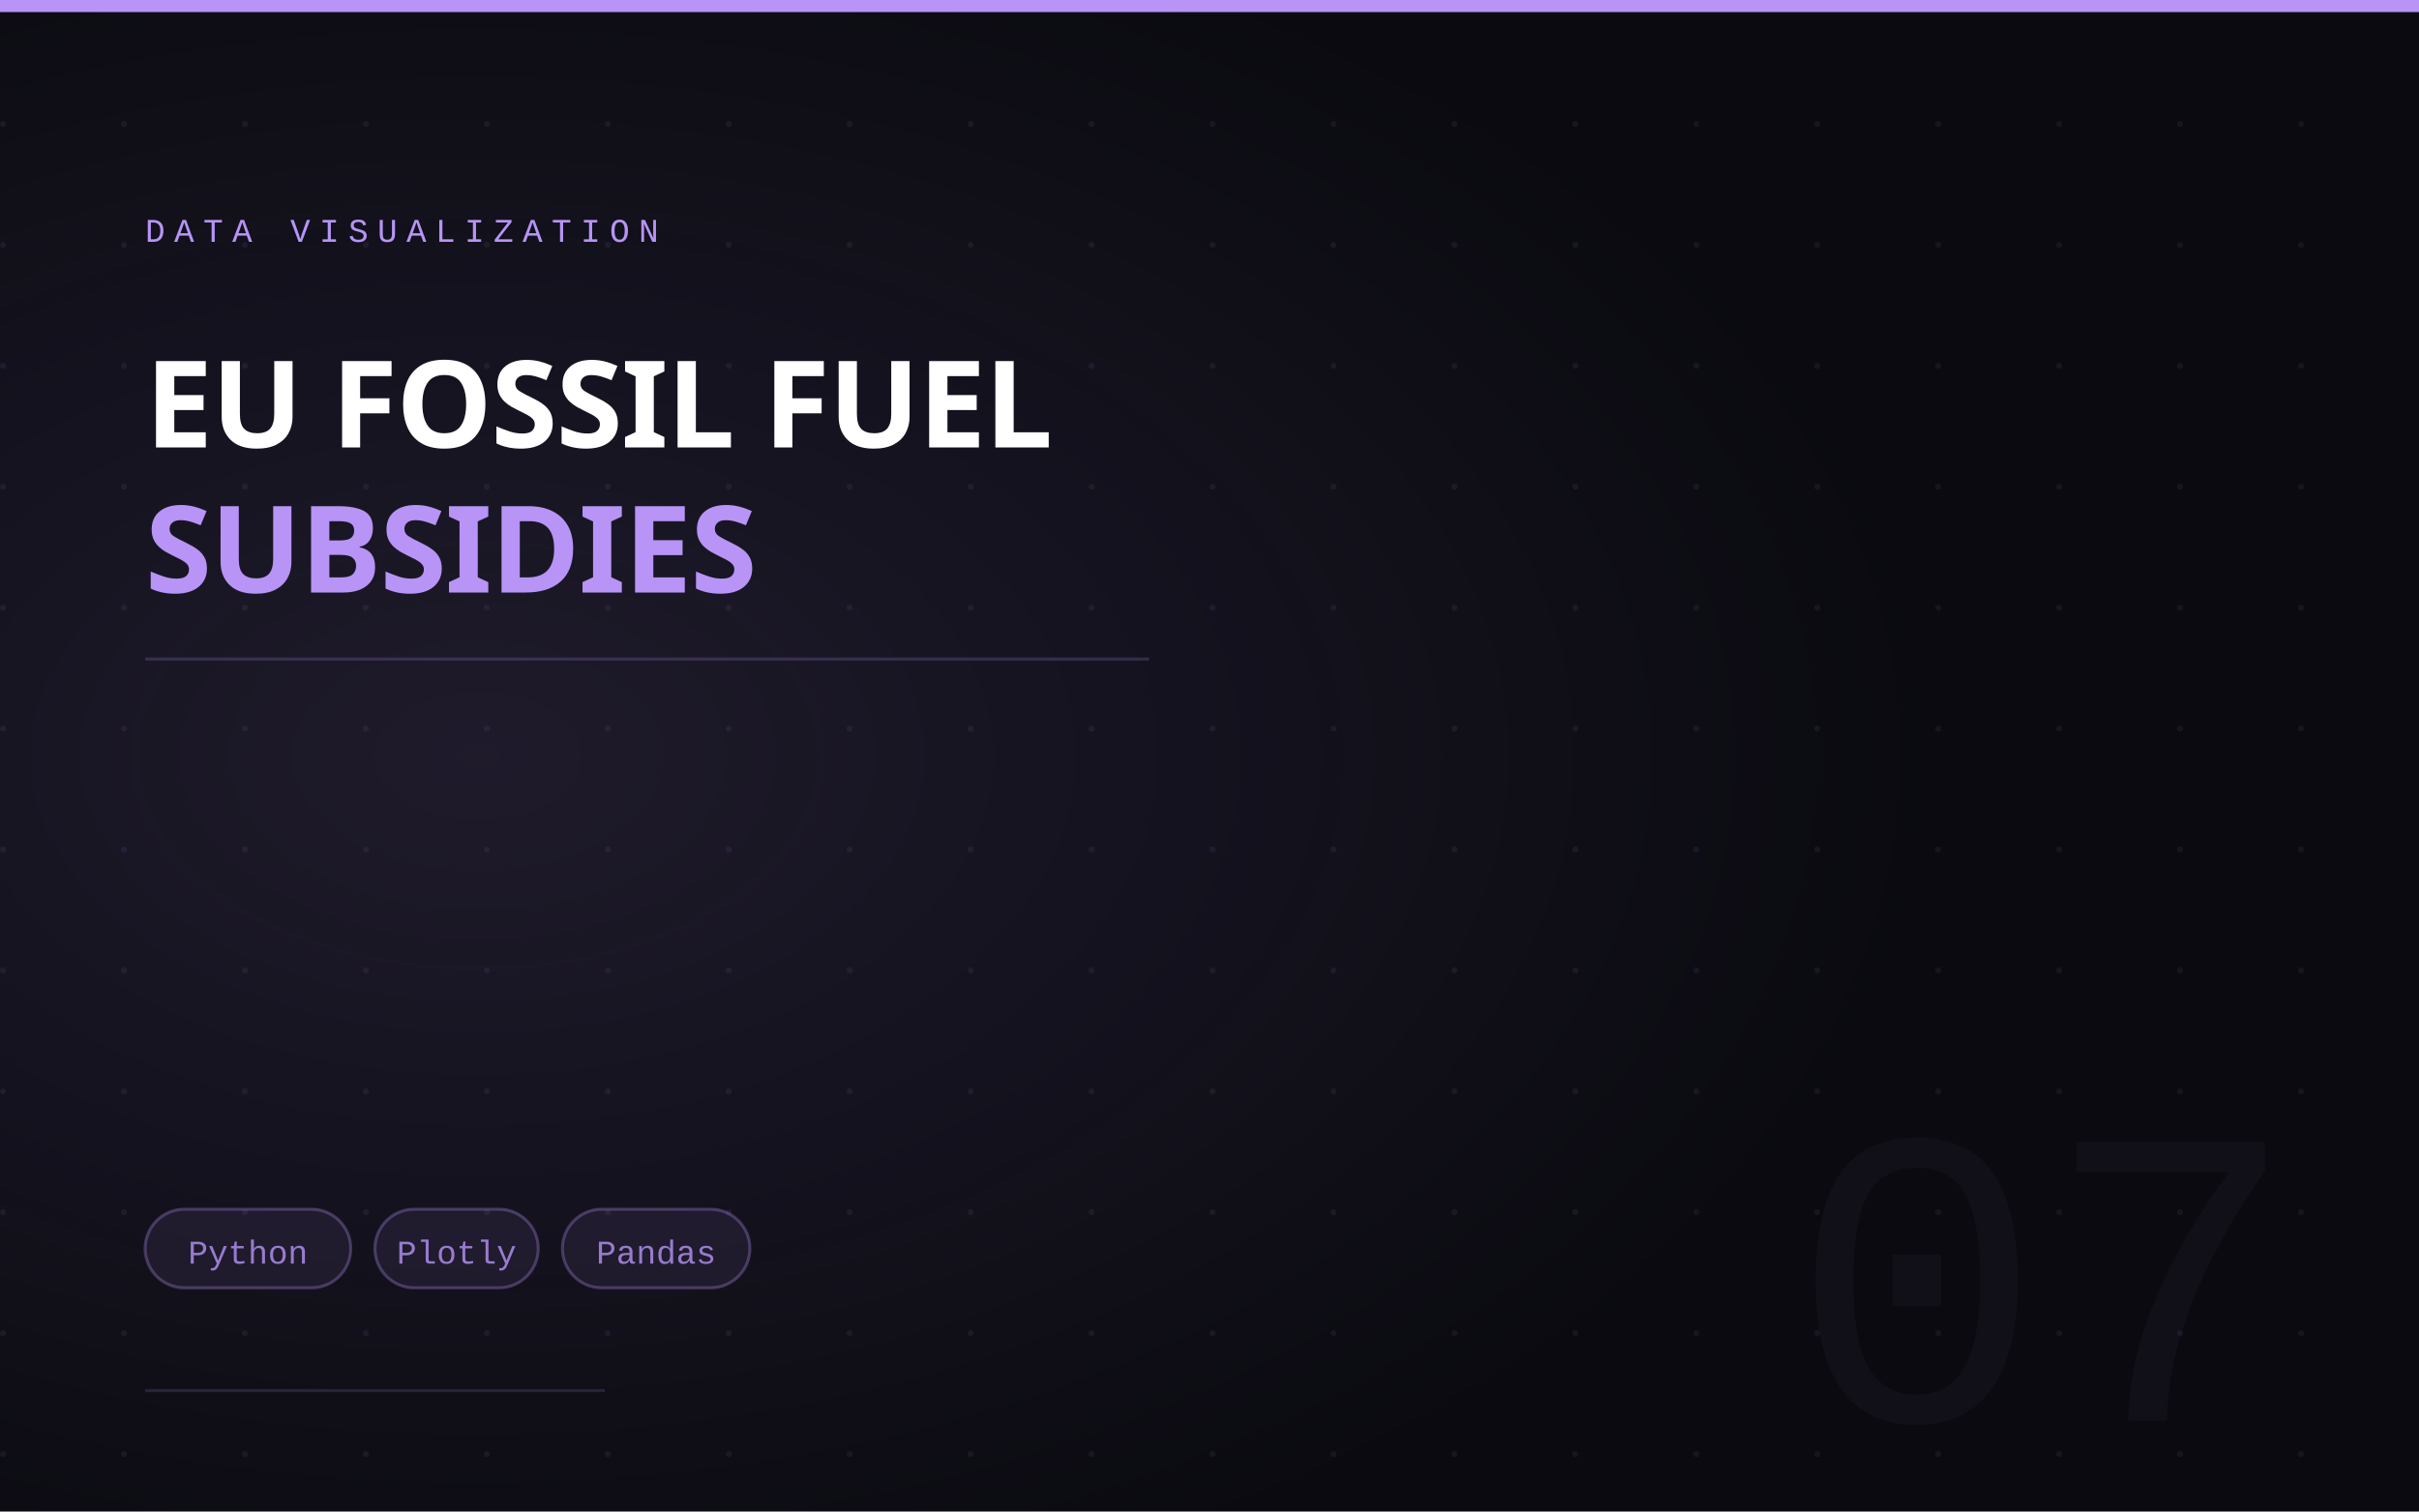
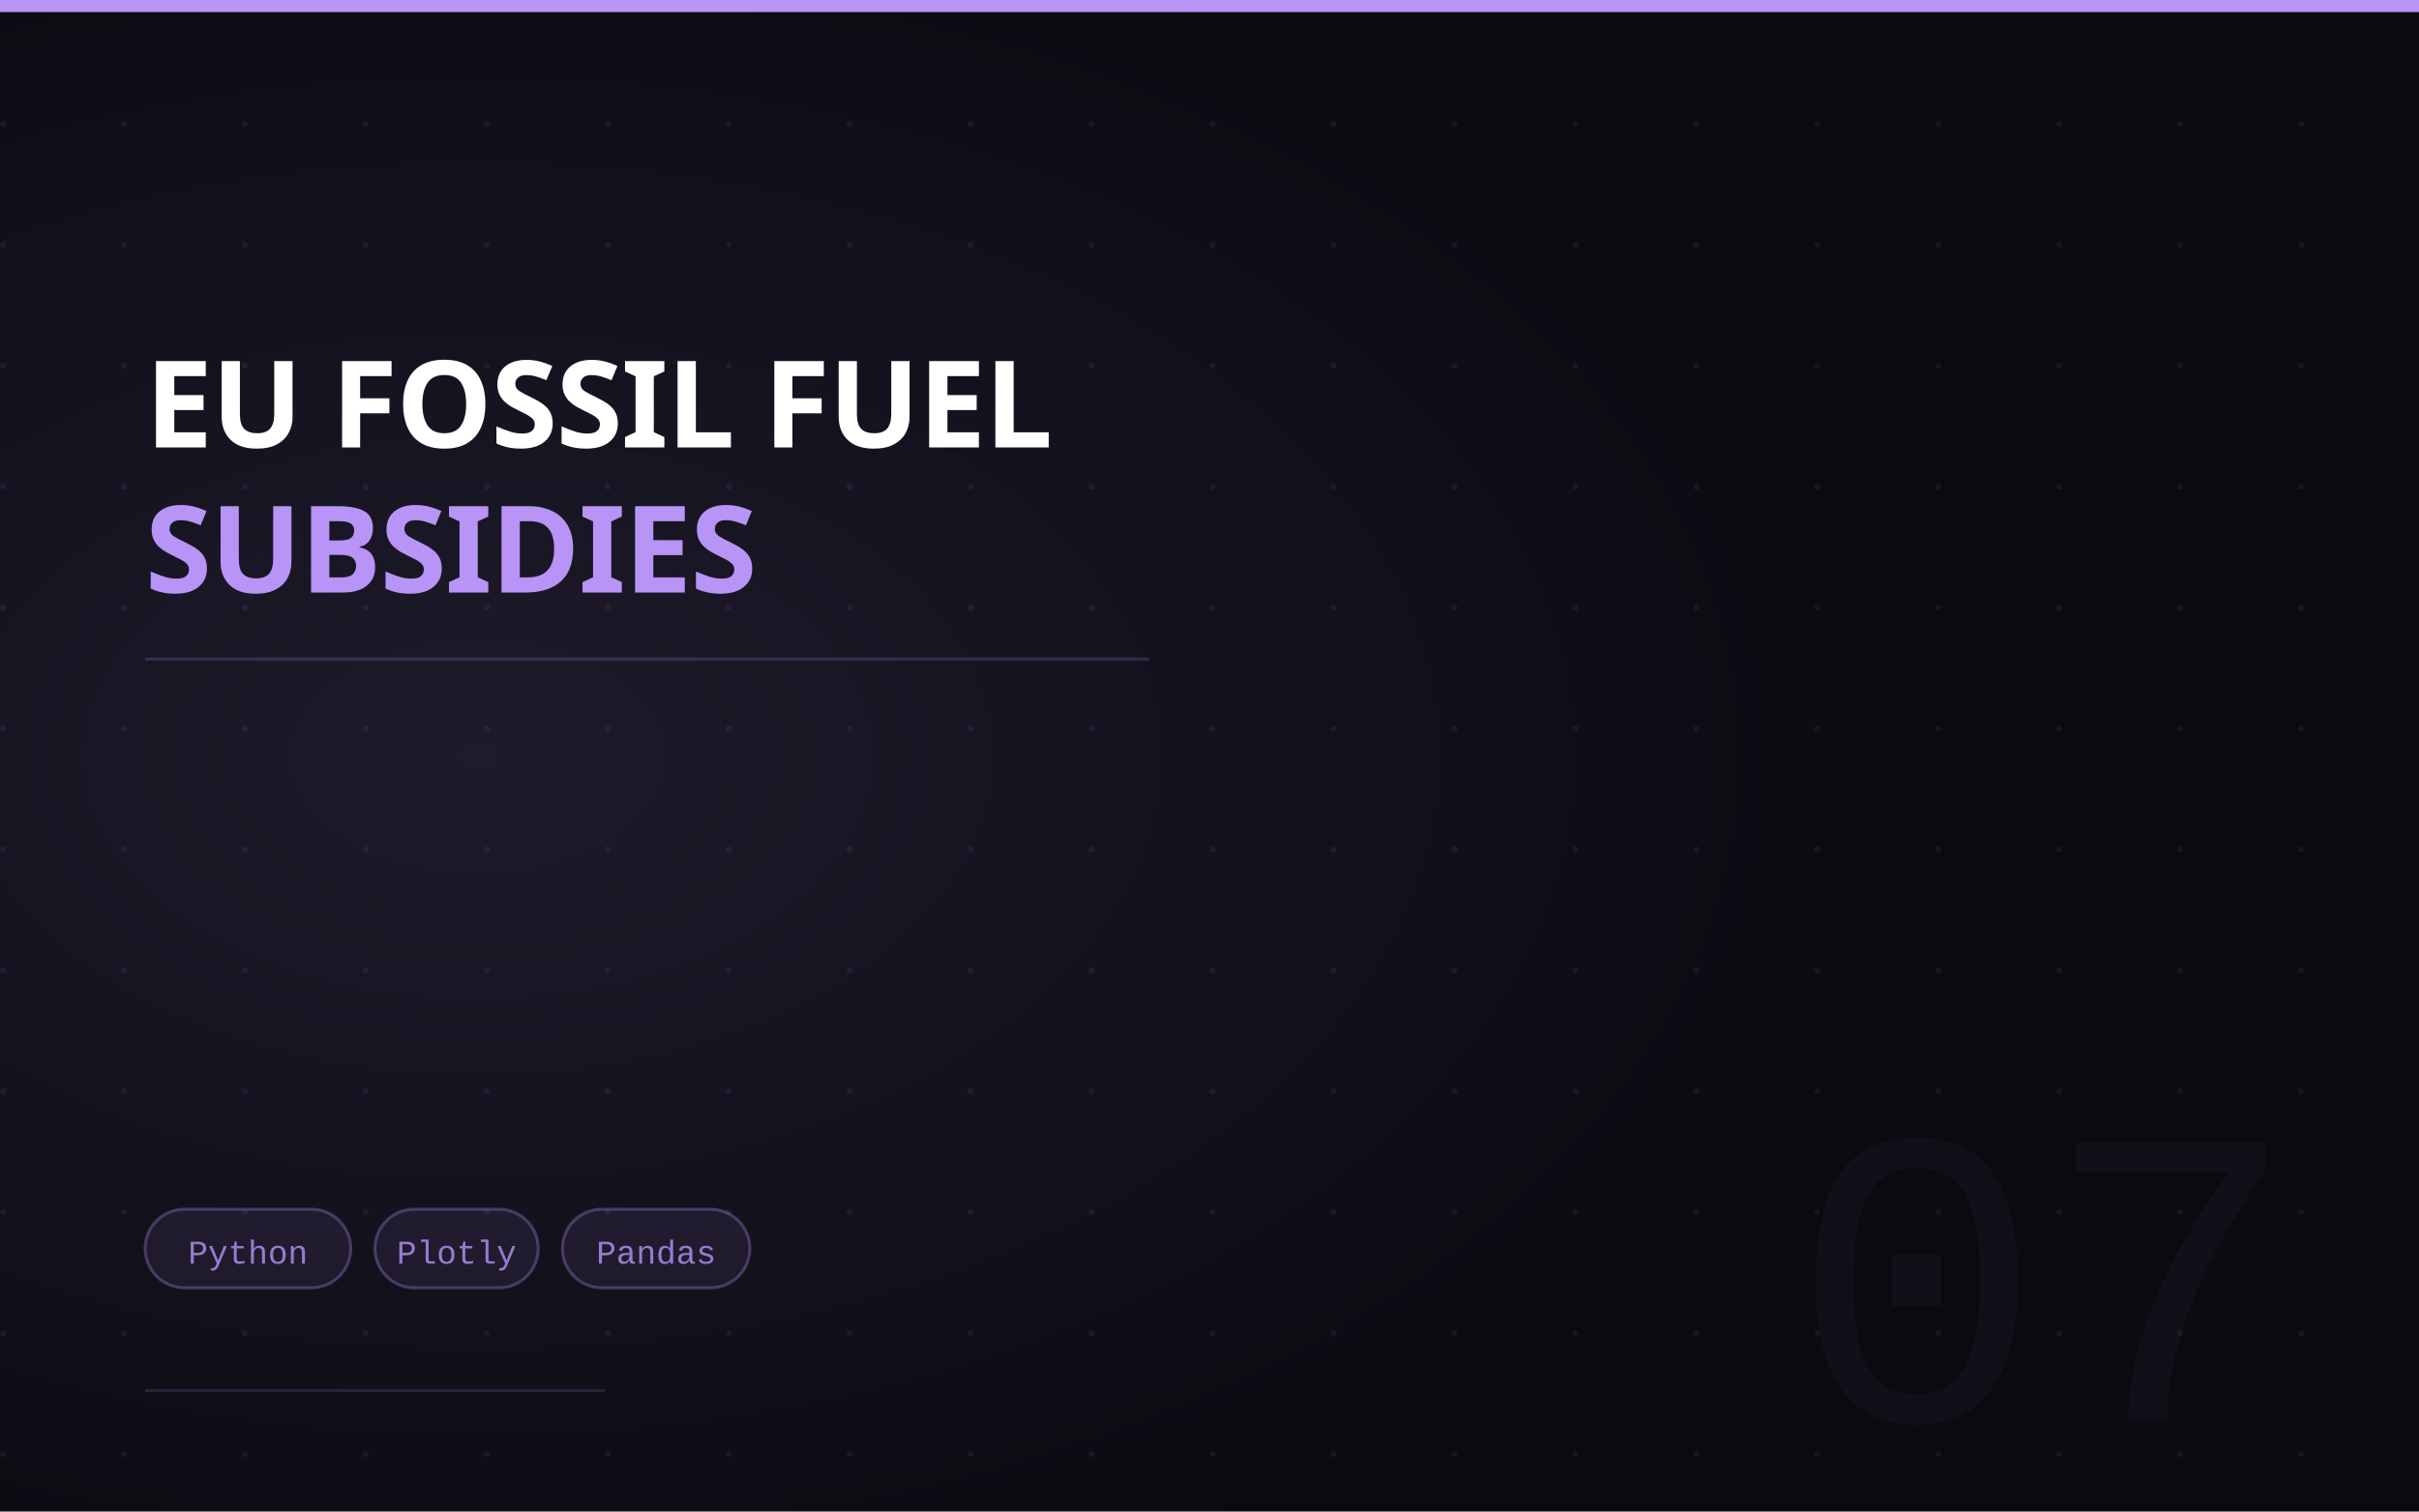
<svg xmlns="http://www.w3.org/2000/svg" viewBox="0 0 800 500" width="800" height="500">
  <defs>
    <radialGradient id="glow-07" cx="20%" cy="50%" r="60%">
      <stop offset="0%" stop-color="#B794F6" stop-opacity="0.12" />
      <stop offset="100%" stop-color="#B794F6" stop-opacity="0" />
    </radialGradient>
    <pattern id="grid-07" x="0" y="0" width="40" height="40" patternUnits="userSpaceOnUse">
      <rect x="0" y="0" width="2" height="2" rx="1" fill="#B794F6" opacity="0.08" />
    </pattern>
    <style>
      .title-07 { font-family: 'Exo 2', system-ui, sans-serif; font-weight: 900; }
      .mono-07  { font-family: 'Space Mono', 'Courier New', monospace; }
    </style>
  </defs>
  <rect width="800" height="500" fill="#0a0a10" />
  <rect width="800" height="500" fill="url(#glow-07)" />
  <rect width="800" height="500" fill="url(#grid-07)" />
  <rect y="0" width="800" height="4" fill="#B794F6" />
  <text x="760" y="470" class="mono-07" font-size="140" fill="#B794F6" opacity="0.04" text-anchor="end" dominant-baseline="auto">07</text>
-   <text x="48" y="80" class="mono-07" font-size="11" fill="#B794F6" letter-spacing="3">DATA VISUALIZATION</text>
  <text x="48" y="148" class="title-07" font-size="40" fill="#ffffff" font-weight="900" letter-spacing="-0.5">EU FOSSIL FUEL</text>
  <text x="48" y="196" class="title-07" font-size="40" fill="#B794F6" font-weight="900" letter-spacing="-0.5">SUBSIDIES</text>
  <line x1="48" y1="218" x2="380" y2="218" stroke="#B794F6" stroke-width="1" stroke-opacity="0.2" />
  <g class="mono-07" font-size="11">
    <rect x="48" y="400" width="68" height="26" rx="13" fill="#B794F6" fill-opacity="0.08" stroke="#B794F6" stroke-opacity="0.3" stroke-width="1" />
    <text x="82" y="418" fill="#B794F6" fill-opacity="0.8" text-anchor="middle">Python</text>
    <rect x="124" y="400" width="54" height="26" rx="13" fill="#B794F6" fill-opacity="0.08" stroke="#B794F6" stroke-opacity="0.3" stroke-width="1" />
    <text x="151" y="418" fill="#B794F6" fill-opacity="0.8" text-anchor="middle">Plotly</text>
    <rect x="186" y="400" width="62" height="26" rx="13" fill="#B794F6" fill-opacity="0.08" stroke="#B794F6" stroke-opacity="0.3" stroke-width="1" />
    <text x="217" y="418" fill="#B794F6" fill-opacity="0.8" text-anchor="middle">Pandas</text>
  </g>
  <line x1="48" y1="460" x2="200" y2="460" stroke="#B794F6" stroke-width="1" stroke-opacity="0.15" />
</svg>
